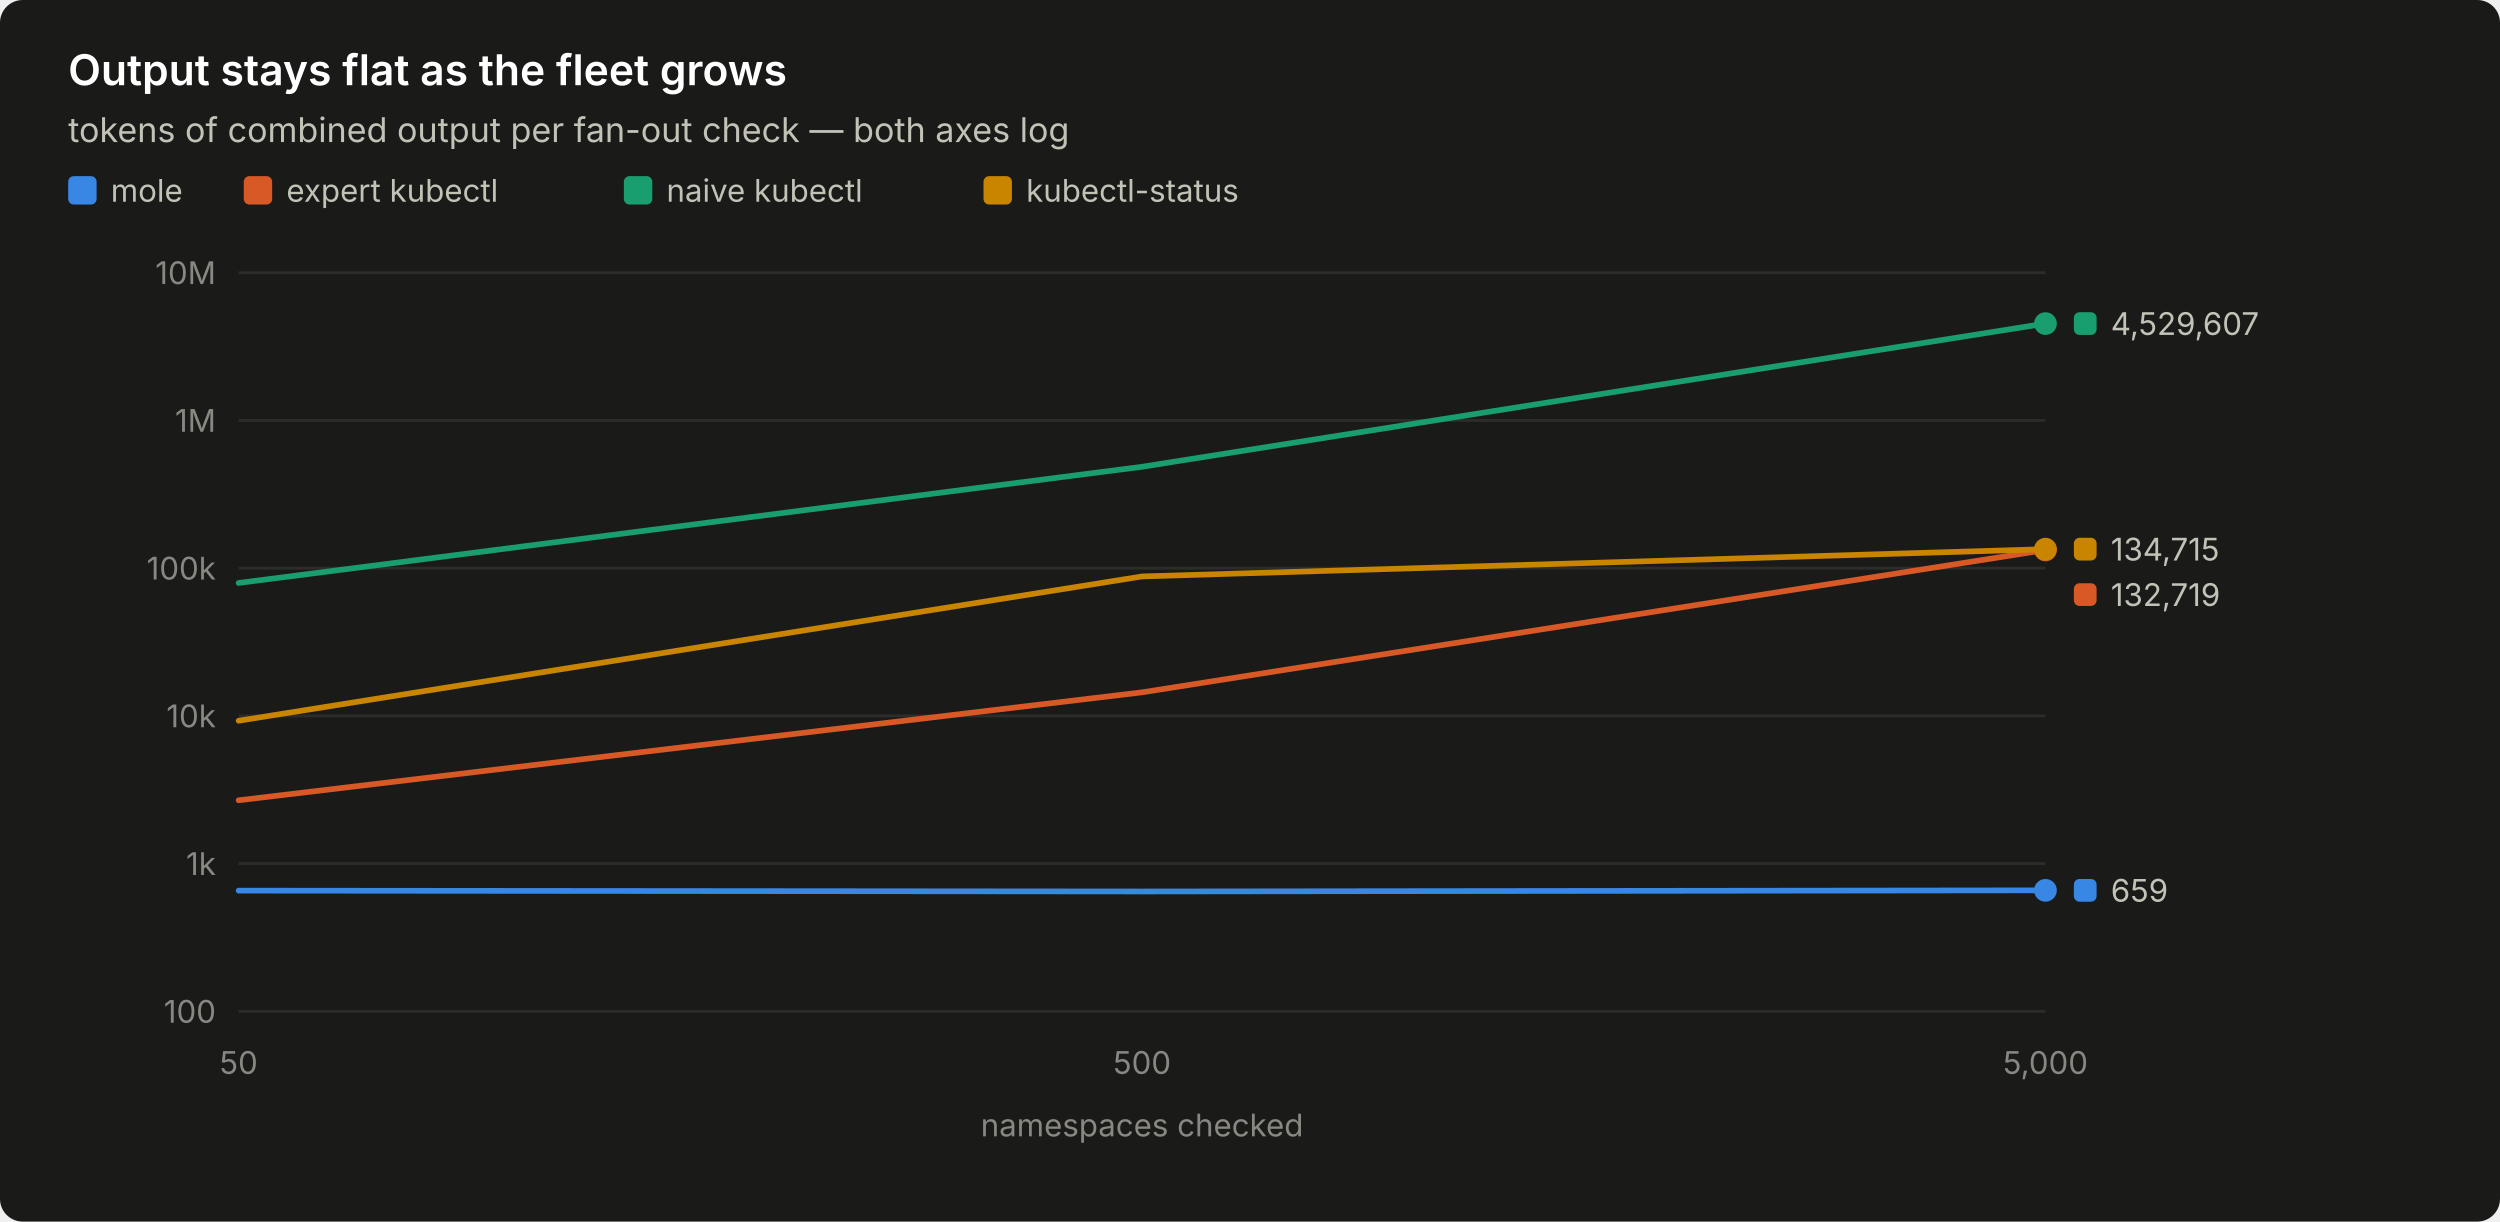
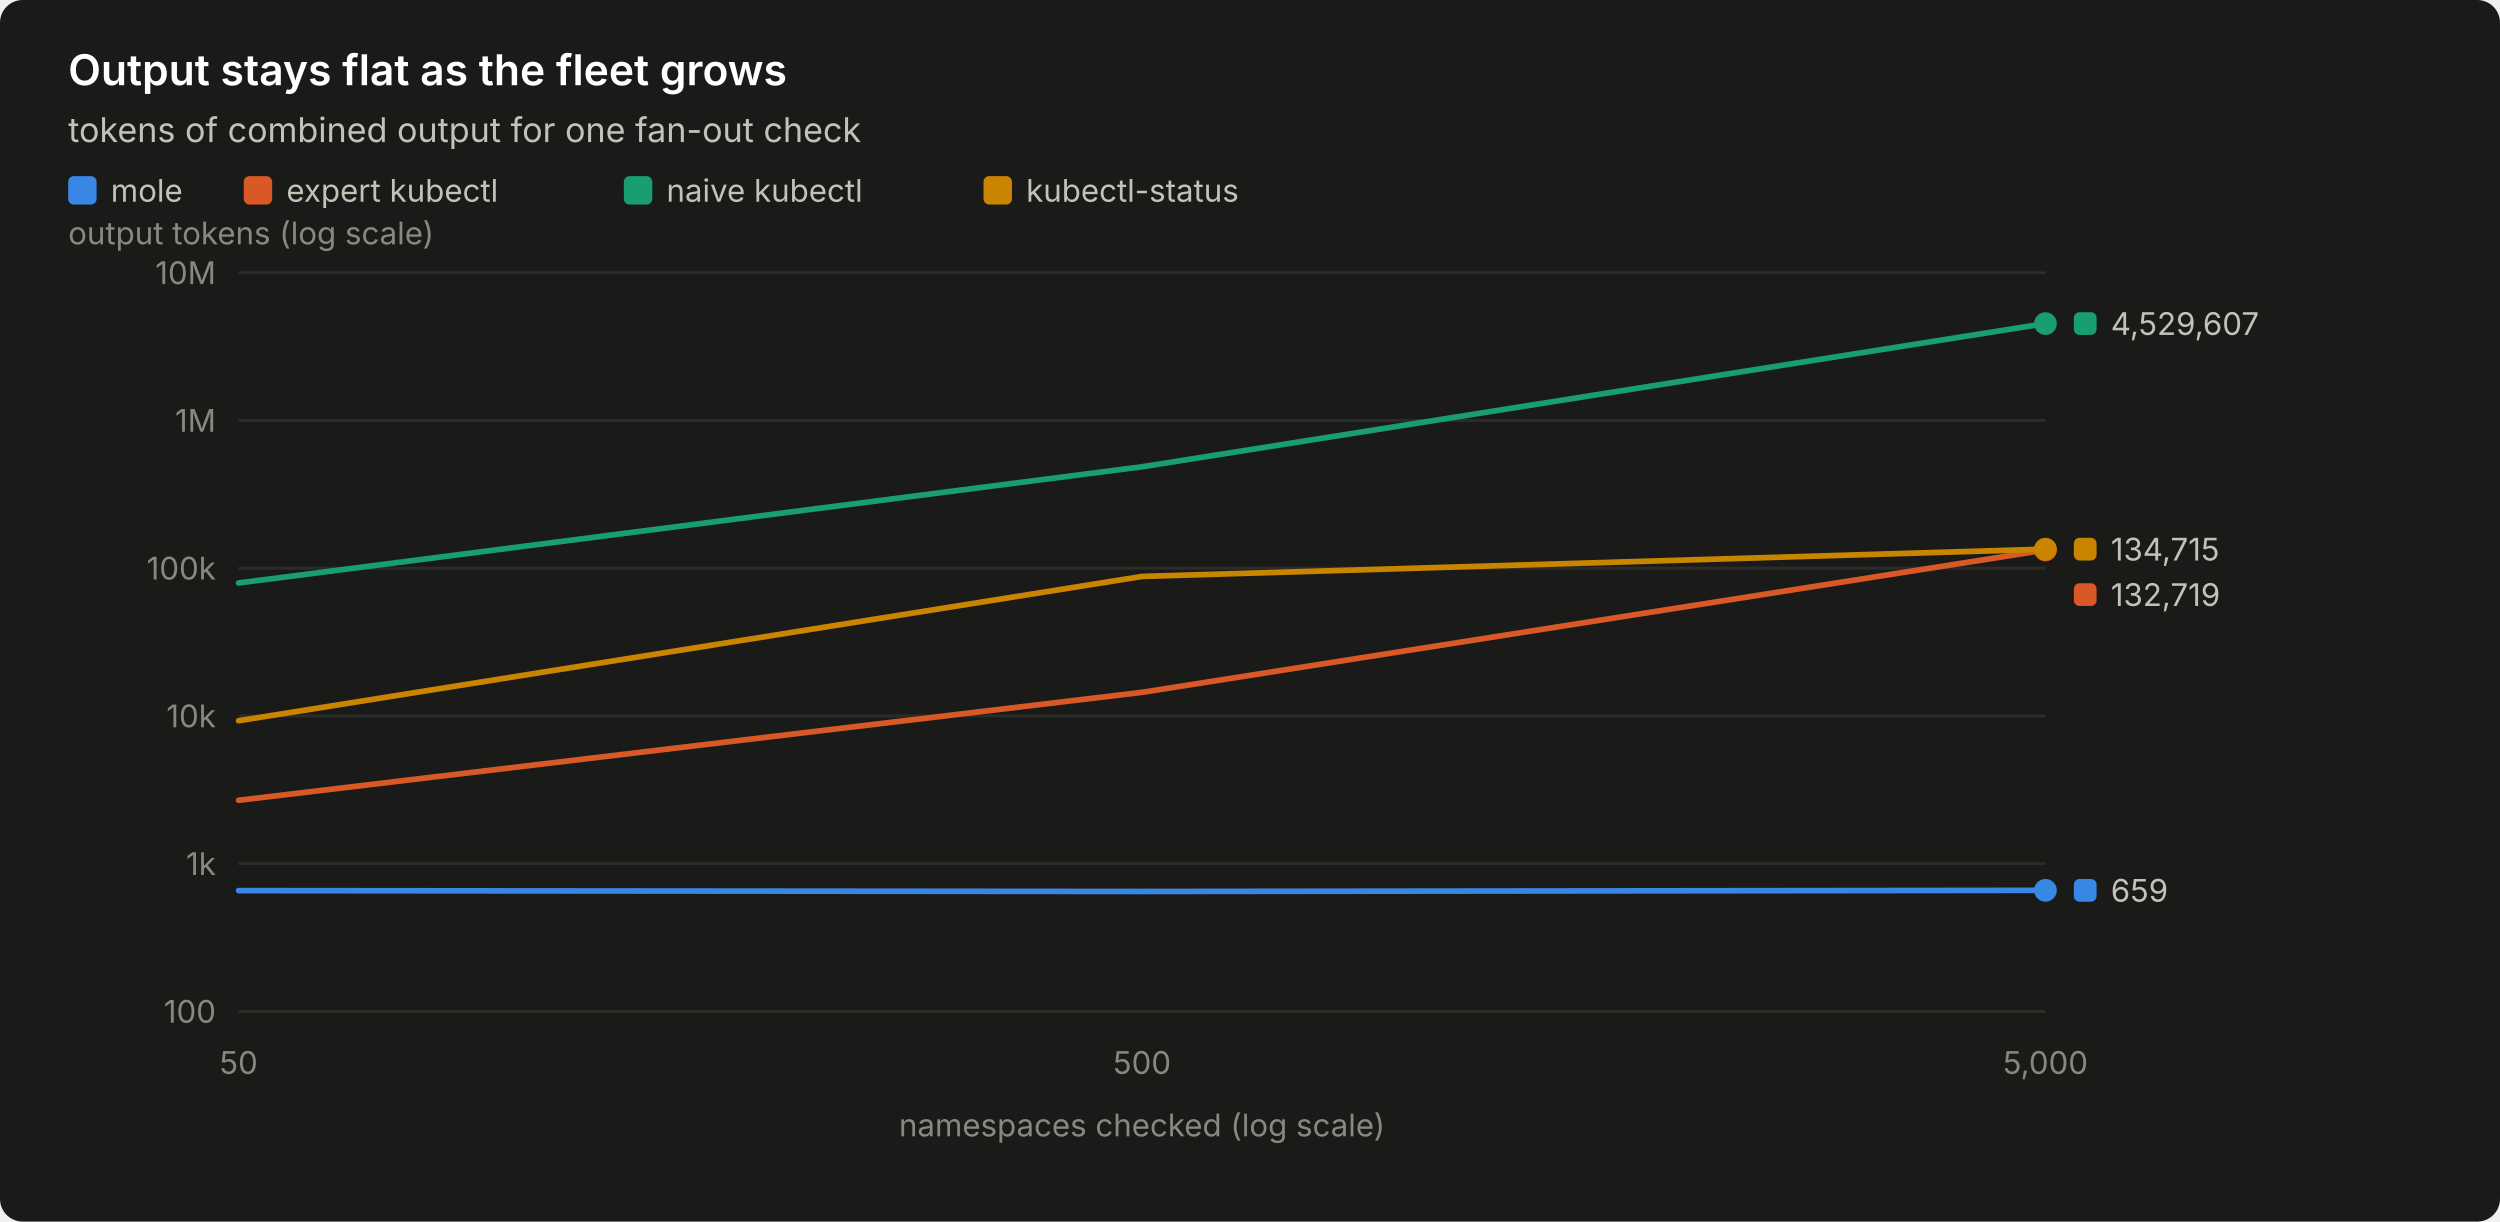
<svg xmlns="http://www.w3.org/2000/svg" width="880" height="430" viewBox="0 0 880 430" role="img">
  <rect width="880" height="430" rx="8" fill="#1a1a19" />
  <text x="24.0" y="30.0" fill="#ffffff" font-size="15" font-weight="600" text-anchor="start" font-family="system-ui, -apple-system, 'Segoe UI', sans-serif">Output stays flat as the fleet grows</text>
-   <text x="24.0" y="50.0" fill="#c3c2b7" font-size="12" font-weight="400" text-anchor="start" font-family="system-ui, -apple-system, 'Segoe UI', sans-serif">tokens of combined output per fan-out check — both axes log</text>
+   <text x="24.0" y="50.0" fill="#c3c2b7" font-size="12" font-weight="400" text-anchor="start" font-family="system-ui, -apple-system, 'Segoe UI', sans-serif">tokens of combined output for one fan-out check</text>
  <rect x="24.0" y="62" width="10" height="10" rx="2" fill="#3987e5" />
  <text x="39.0" y="71.0" fill="#c3c2b7" font-size="11" font-weight="400" text-anchor="start" font-family="system-ui, -apple-system, 'Segoe UI', sans-serif">mole</text>
  <rect x="85.8" y="62" width="10" height="10" rx="2" fill="#d95926" />
  <text x="100.8" y="71.0" fill="#c3c2b7" font-size="11" font-weight="400" text-anchor="start" font-family="system-ui, -apple-system, 'Segoe UI', sans-serif">expert kubectl</text>
  <rect x="219.6" y="62" width="10" height="10" rx="2" fill="#199e70" />
  <text x="234.6" y="71.0" fill="#c3c2b7" font-size="11" font-weight="400" text-anchor="start" font-family="system-ui, -apple-system, 'Segoe UI', sans-serif">naive kubectl</text>
  <rect x="346.2" y="62" width="10" height="10" rx="2" fill="#c98500" />
  <text x="361.2" y="71.0" fill="#c3c2b7" font-size="11" font-weight="400" text-anchor="start" font-family="system-ui, -apple-system, 'Segoe UI', sans-serif">kubectl-status</text>
+   <text x="24.0" y="86.0" fill="#898781" font-size="11" font-weight="400" text-anchor="start" font-family="system-ui, -apple-system, 'Segoe UI', sans-serif">output tokens (log scale)</text>
  <line x1="84.0" y1="356.0" x2="720.0" y2="356.0" stroke="#2c2c2a" stroke-width="1" />
  <text x="76.0" y="360.0" fill="#898781" font-size="11" font-weight="400" text-anchor="end" font-family="system-ui, -apple-system, 'Segoe UI', sans-serif">100</text>
  <line x1="84.0" y1="304.0" x2="720.0" y2="304.0" stroke="#2c2c2a" stroke-width="1" />
  <text x="76.0" y="308.0" fill="#898781" font-size="11" font-weight="400" text-anchor="end" font-family="system-ui, -apple-system, 'Segoe UI', sans-serif">1k</text>
  <line x1="84.0" y1="252.0" x2="720.0" y2="252.0" stroke="#2c2c2a" stroke-width="1" />
  <text x="76.0" y="256.0" fill="#898781" font-size="11" font-weight="400" text-anchor="end" font-family="system-ui, -apple-system, 'Segoe UI', sans-serif">10k</text>
  <line x1="84.0" y1="200.0" x2="720.0" y2="200.0" stroke="#2c2c2a" stroke-width="1" />
  <text x="76.0" y="204.0" fill="#898781" font-size="11" font-weight="400" text-anchor="end" font-family="system-ui, -apple-system, 'Segoe UI', sans-serif">100k</text>
  <line x1="84.0" y1="148.0" x2="720.0" y2="148.0" stroke="#2c2c2a" stroke-width="1" />
  <text x="76.0" y="152.0" fill="#898781" font-size="11" font-weight="400" text-anchor="end" font-family="system-ui, -apple-system, 'Segoe UI', sans-serif">1M</text>
  <line x1="84.0" y1="96.0" x2="720.0" y2="96.0" stroke="#2c2c2a" stroke-width="1" />
  <text x="76.0" y="100.0" fill="#898781" font-size="11" font-weight="400" text-anchor="end" font-family="system-ui, -apple-system, 'Segoe UI', sans-serif">10M</text>
  <text x="84.0" y="378.0" fill="#898781" font-size="11" font-weight="400" text-anchor="middle" font-family="system-ui, -apple-system, 'Segoe UI', sans-serif">50</text>
  <text x="402.0" y="378.0" fill="#898781" font-size="11" font-weight="400" text-anchor="middle" font-family="system-ui, -apple-system, 'Segoe UI', sans-serif">500</text>
  <text x="720.0" y="378.0" fill="#898781" font-size="11" font-weight="400" text-anchor="middle" font-family="system-ui, -apple-system, 'Segoe UI', sans-serif">5,000</text>
-   <text x="402.0" y="400.0" fill="#898781" font-size="11" font-weight="400" text-anchor="middle" font-family="system-ui, -apple-system, 'Segoe UI', sans-serif">namespaces checked</text>
+   <text x="402.0" y="400.0" fill="#898781" font-size="11" font-weight="400" text-anchor="middle" font-family="system-ui, -apple-system, 'Segoe UI', sans-serif">namespaces checked (log scale)</text>
  <path d="M84.0 313.5 L402.0 313.8 L720.0 313.4" fill="none" stroke="#3987e5" stroke-width="2" stroke-linecap="round" stroke-linejoin="round" />
  <circle cx="720.0" cy="313.4" r="4" fill="#3987e5" />
  <path d="M84.0 281.7 L402.0 243.7 L720.0 193.6" fill="none" stroke="#d95926" stroke-width="2" stroke-linecap="round" stroke-linejoin="round" />
  <circle cx="720.0" cy="193.6" r="4" fill="#d95926" />
  <path d="M84.0 205.2 L402.0 164.3 L720.0 113.9" fill="none" stroke="#199e70" stroke-width="2" stroke-linecap="round" stroke-linejoin="round" />
  <circle cx="720.0" cy="113.9" r="4" fill="#199e70" />
  <path d="M84.0 253.7 L402.0 202.9 L720.0 193.3" fill="none" stroke="#c98500" stroke-width="2" stroke-linecap="round" stroke-linejoin="round" />
  <circle cx="720.0" cy="193.3" r="4" fill="#c98500" />
  <rect x="730.0" y="109.9" width="8" height="8" rx="2" fill="#199e70" />
  <text x="743.0" y="117.9" fill="#c3c2b7" font-size="11" font-weight="400" text-anchor="start" font-family="system-ui, -apple-system, 'Segoe UI', sans-serif">4,529,607</text>
  <rect x="730.0" y="189.3" width="8" height="8" rx="2" fill="#c98500" />
  <text x="743.0" y="197.3" fill="#c3c2b7" font-size="11" font-weight="400" text-anchor="start" font-family="system-ui, -apple-system, 'Segoe UI', sans-serif">134,715</text>
  <rect x="730.0" y="205.3" width="8" height="8" rx="2" fill="#d95926" />
  <text x="743.0" y="213.3" fill="#c3c2b7" font-size="11" font-weight="400" text-anchor="start" font-family="system-ui, -apple-system, 'Segoe UI', sans-serif">132,719</text>
  <rect x="730.0" y="309.4" width="8" height="8" rx="2" fill="#3987e5" />
  <text x="743.0" y="317.4" fill="#c3c2b7" font-size="11" font-weight="400" text-anchor="start" font-family="system-ui, -apple-system, 'Segoe UI', sans-serif">659</text>
</svg>
